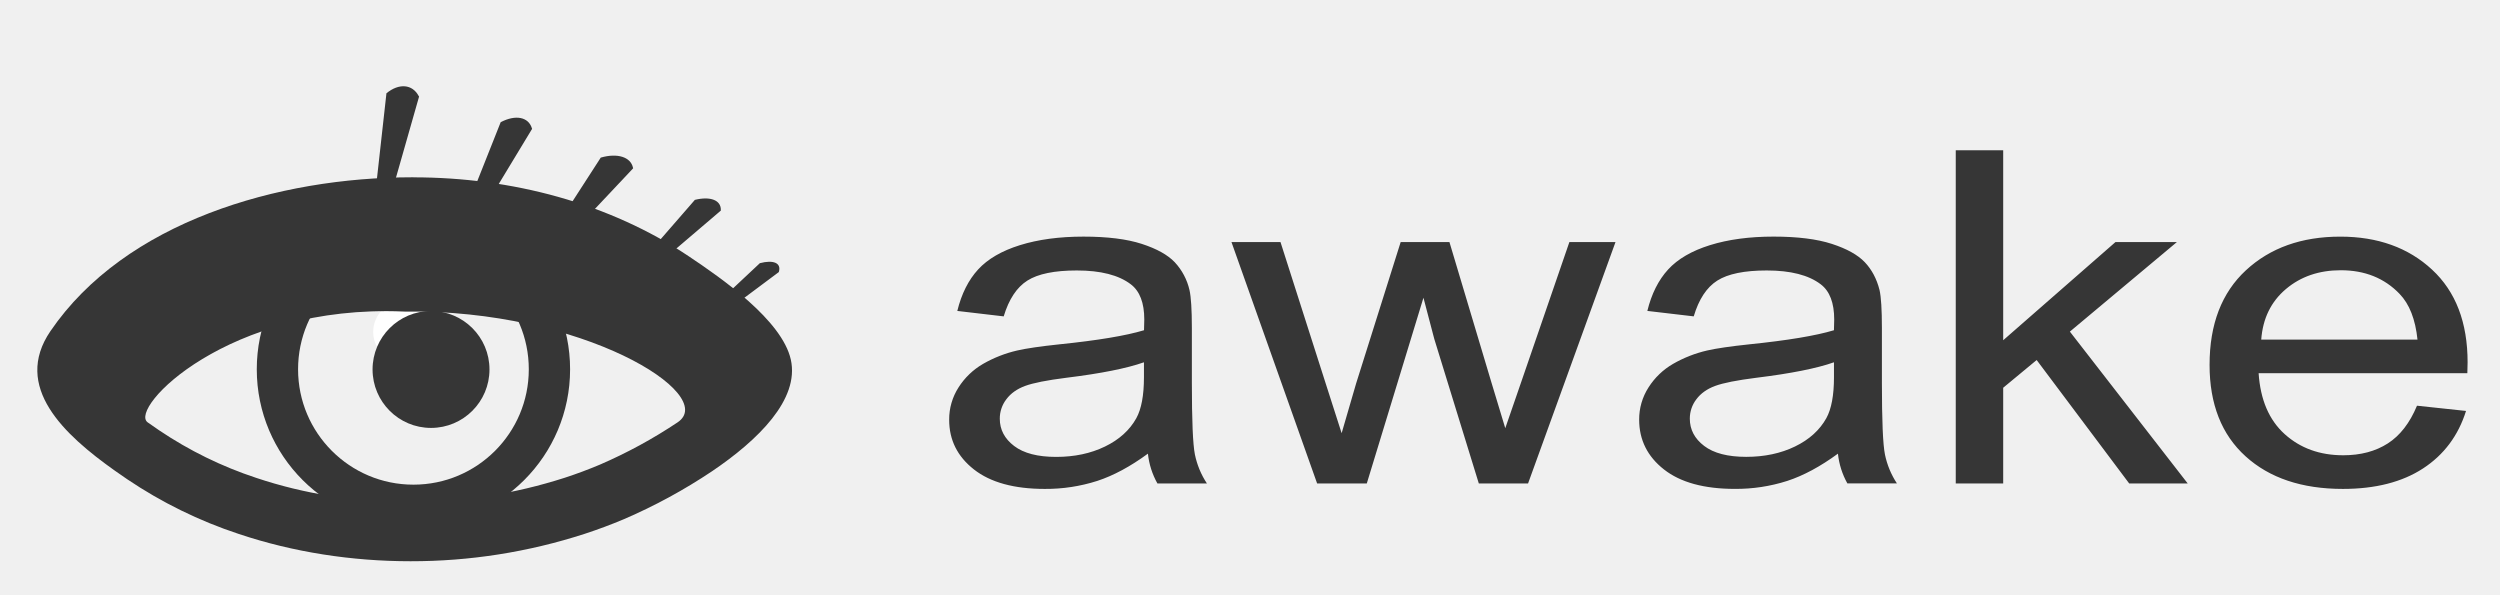
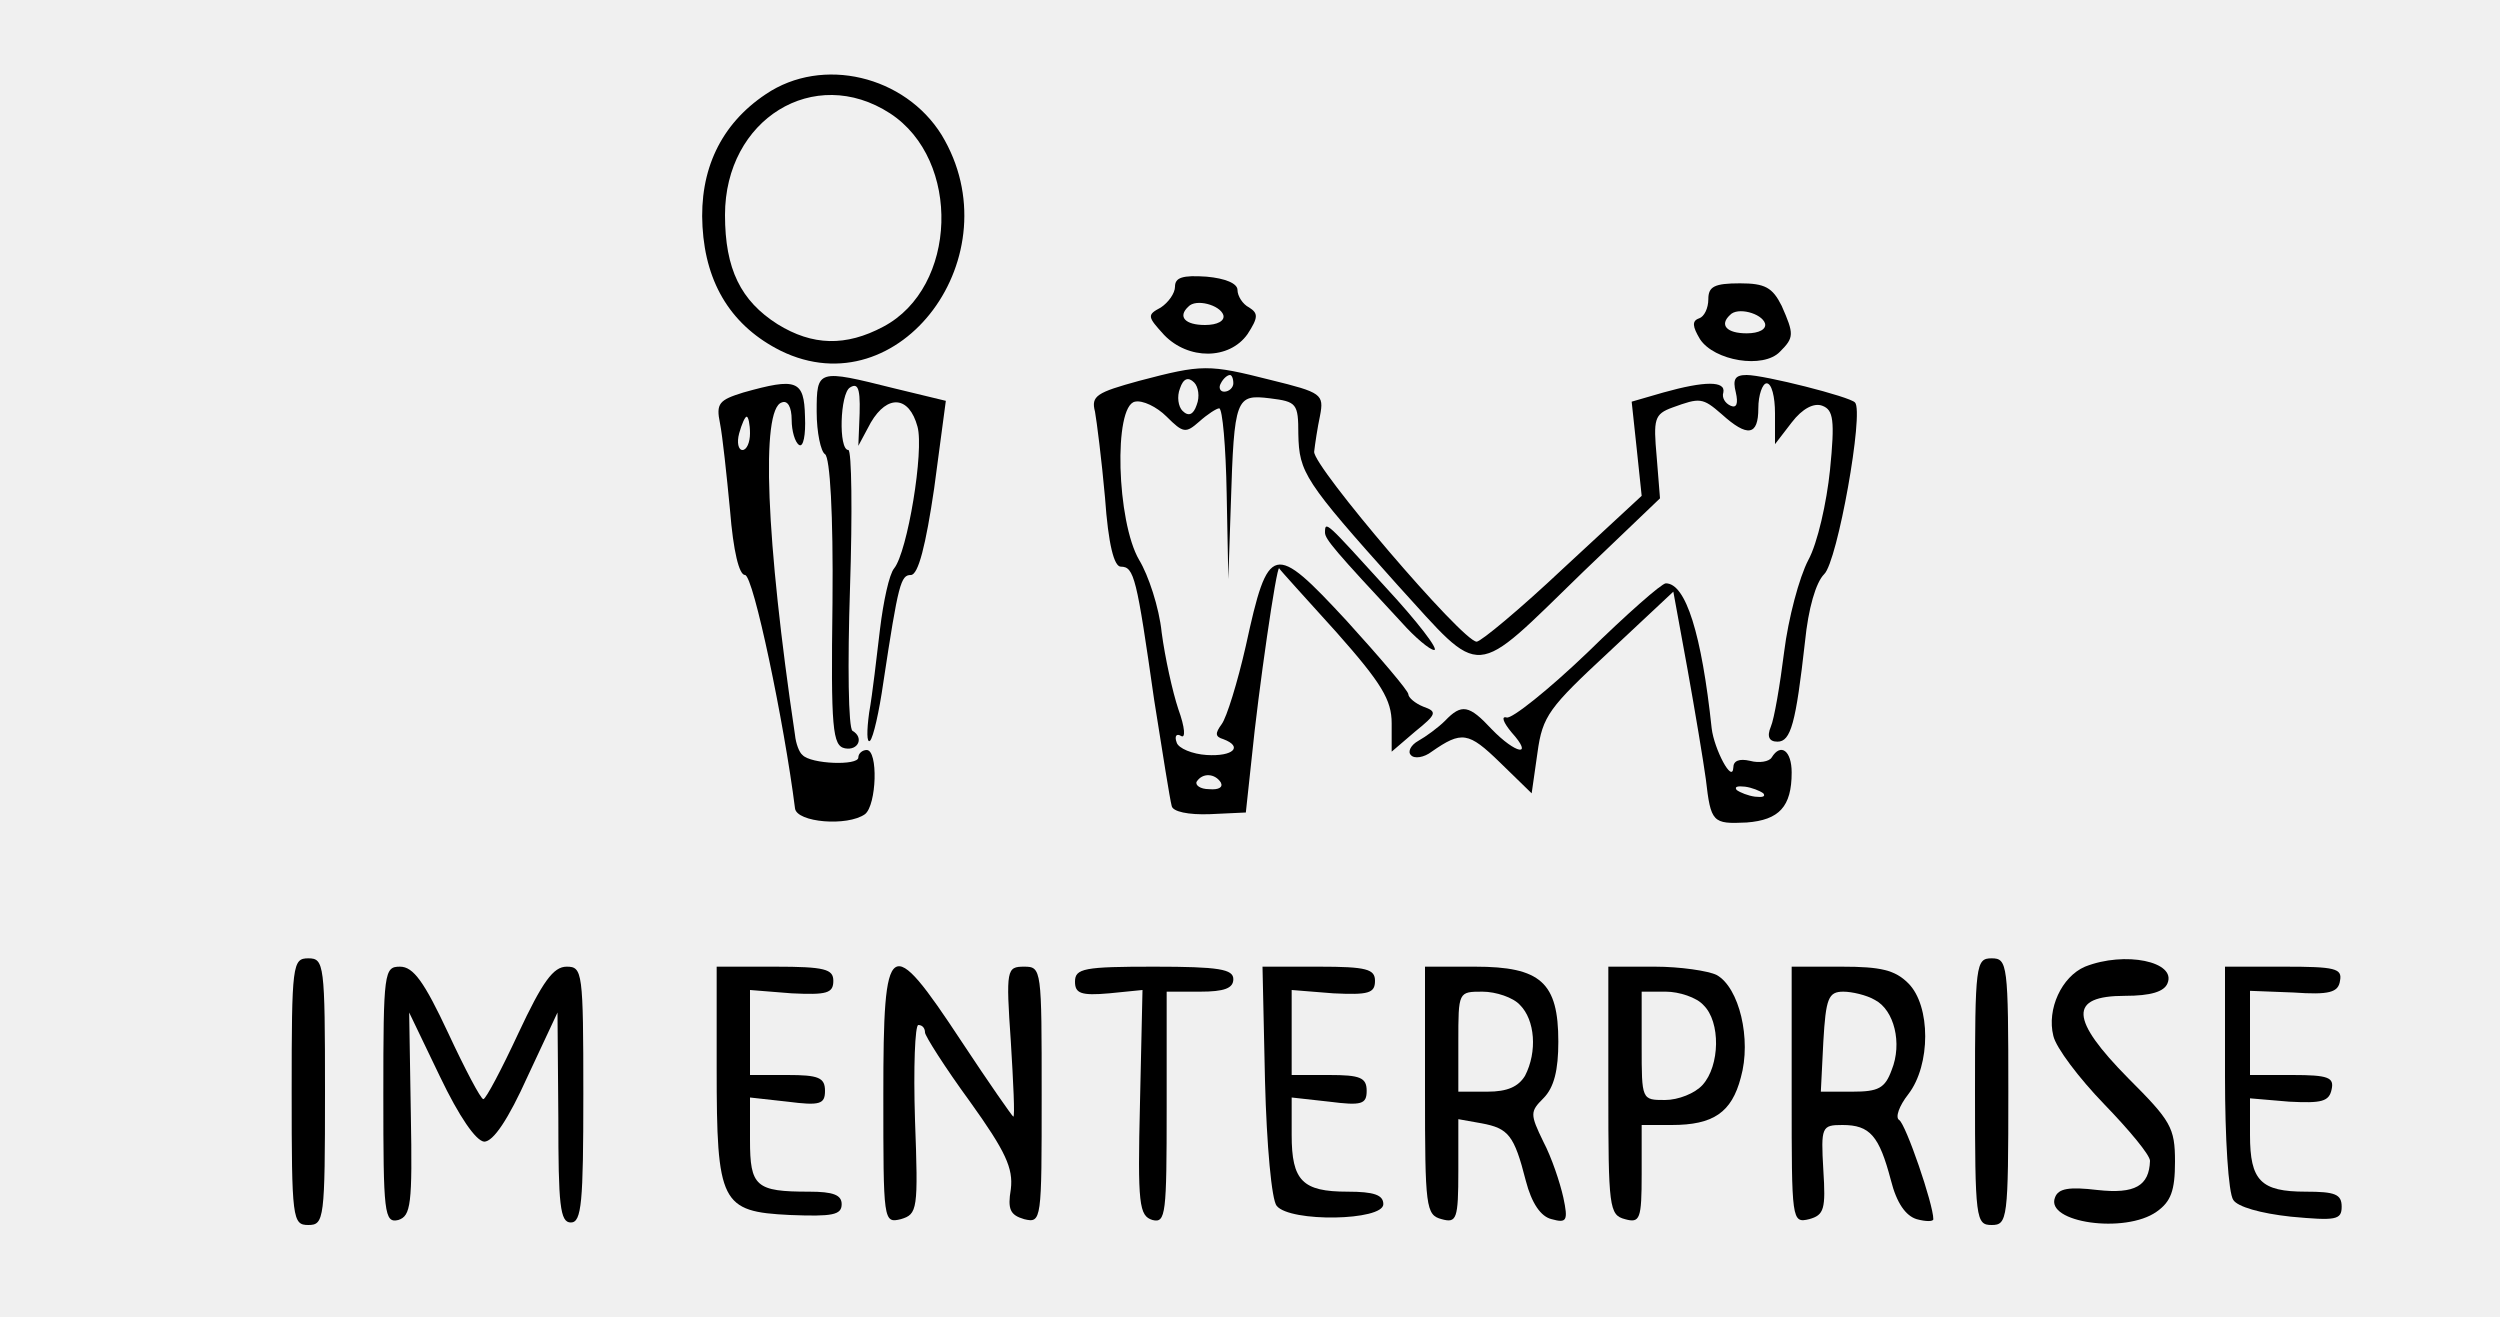
- <svg xmlns="http://www.w3.org/2000/svg" viewBox="0 0 2030 483">
-   <circle cx="328.32" cy="269.5" r="25.29" fill="#fff" />
-   <path d="M328.63 253c144.37-2 255.14 67.28 221.65 89.9a396.64 396.64 0 0 1-63.11 34.36c-9.31 3.93-18.92 7.52-28.61 10.68a411 411 0 0 1-126.22 19.78c-43.44 0-85.26-6.62-124.29-19.69a321 321 0 0 1-78.77-38.58 586.35 586.35 0 0 1-9.36-6.49c-15.84-11.23 65.08-96 207.65-90m8.06-109h-1.06c-108.74 0-233 36.16-293.6 124.9C10 314.2 52.29 353.14 93.16 382.12c3.39 2.4 6.77 4.74 10.1 7a368.89 368.89 0 0 0 90.55 44.43c44.41 14.87 92 22.18 139.53 22.18a456.21 456.21 0 0 0 141.15-22.17q16.49-5.38 32.33-12.07a445 445 0 0 0 71.33-38.82c37.52-25.34 71.17-58.4 64-90.66C635 260 586 226 559.48 208.24 494.84 164.93 415.47 144 335.63 144z" fill="#363636" />
-   <circle cx="349.99" cy="300" r="47.47" fill="#363636" />
-   <circle cx="335.71" cy="299.87" r="110.44" fill="none" stroke="#363636" stroke-miterlimit="10" stroke-width="33.535" />
-   <path d="M932.1 368.37q-21.4 15.69-41.19 22.15a136.37 136.37 0 0 1-42.49 6.48q-37.42 0-57.57-15.8t-20.12-40.33a47.9 47.9 0 0 1 7.6-26.29 57.89 57.89 0 0 1 19.91-19.1A101.15 101.15 0 0 1 826 284.59q11.34-2.58 34.24-5 46.66-4.78 68.7-11.44c.14-4.55.22-7.44.22-8.67q0-20.3-10.92-28.61-14.76-11.25-43.87-11.25-27.18 0-40.13 8.21T815 256.9l-37.67-4.42q5.13-20.86 16.91-33.68t34-19.75q22.25-6.92 51.57-6.92 29.11 0 47.3 5.9t26.75 14.86a49.29 49.29 0 0 1 12 22.61q1.92 8.49 1.93 30.63v44.29q0 46.33 2.46 58.6a67.46 67.46 0 0 0 9.75 23.53h-40.19a63.21 63.21 0 0 1-7.71-24.18zm-3.21-74.19q-21 7.4-62.92 12.55-23.75 3-33.6 6.65t-15.19 10.79a25.61 25.61 0 0 0-5.35 15.83q0 13.29 11.66 22.15t34.14 8.85q22.25 0 39.59-8.4t25.47-23q6.19-11.25 6.2-33.22zM1069.5 392.55l-69.55-196h39.81l36.16 113.13 13.49 42.07q.85-3.13 11.77-40.41l36.17-114.79h39.59l34 113.68 11.34 37.46 13.06-37.83 39-113.31h37.45l-71 196h-40l-36.17-117.38-8.78-33.4-46 150.78zM1492.4 368.37q-21.4 15.69-41.2 22.15a136.3 136.3 0 0 1-42.48 6.46q-37.46 0-57.57-15.78T1331 340.87a47.82 47.82 0 0 1 7.6-26.29 57.86 57.86 0 0 1 19.9-19.1 101.35 101.35 0 0 1 27.72-10.89q11.34-2.58 34.24-5 46.66-4.78 68.7-11.44c.14-4.55.22-7.44.22-8.67q0-20.3-10.92-28.61-14.76-11.25-43.87-11.25-27.18 0-40.13 8.21t-19.15 29.06l-37.67-4.42q5.13-20.86 16.91-33.68t34-19.75q22.26-6.92 51.58-6.92 29.1 0 47.3 5.9t26.75 14.86q8.57 9 12 22.61 1.92 8.49 1.92 30.63v44.29q0 46.33 2.47 58.6a67.46 67.46 0 0 0 9.73 23.53h-40.23a63 63 0 0 1-7.67-24.17zm-3.21-74.19q-21 7.4-62.92 12.55-23.76 3-33.6 6.65t-15.19 10.79a25.61 25.61 0 0 0-5.35 15.78q0 13.29 11.66 22.15t34.13 8.86q22.26 0 39.6-8.4t25.47-23q6.19-11.25 6.2-33.22zM1588.07 392.55V122h38.52v154.28l91.17-79.72h49.87l-86.89 72.71 95.67 123.28h-47.52l-75.12-100.21-27.18 22.51v77.7zM1962.6 329.43l39.81 4.25q-9.42 30.07-34.89 46.69T1902.46 397q-49.86 0-79.08-26.49t-29.21-74.28q0-49.45 29.53-76.77t76.62-27.31q45.59 0 74.48 26.76t28.89 75.29c0 2-.07 4.93-.21 8.86H1834q2.13 32.29 21.18 49.46t47.52 17.16q21.18 0 36.16-9.59t23.74-30.66zm-126.48-53.7H1963q-2.57-24.74-14.55-37.1-18.42-19.19-47.73-19.19-26.54 0-44.62 15.32t-19.98 40.97zM632.37 220.94l-67.79 50.6c-4.05 3-10 .72-6.56-2.53l59-55.33h.05c11.06-2.9 17.41-.06 15.41 6.89zM585.32 171l-66.53 56.74c-4 3.39-12 .6-8.81-3.07l54.27-62.4h.06c12.57-3.09 21.24.33 21 8.29zM514.11 136.67l-60.92 64.71c-3.64 3.87-13.51 1.11-10.84-3l45.48-70.43h.07c13.5-3.87 24.27-.46 26.1 8.27zM432.06 104.63l-48.19 79.63c-2.87 4.76-12.38 3.29-10.44-1.61l33.14-83.47h.06c12-6.28 22.44-4.24 25.26 4.95zM340.29 78.41l-26.35 92.47c-1.57 5.53-11.31 5.14-10.69-.42l10.54-94.72c10.17-8.34 21-7.45 26.15 2.16z" fill="#363636" />
+ <svg xmlns="http://www.w3.org/2000/svg" version="1.0" width="300pt" height="158pt" viewBox="0 0 300 158" preserveAspectRatio="xMidYMid meet">
+   <g transform="translate(0,158) scale(0.1,-0.1)" fill="#000000" stroke="none">
+     <path d="M919 1467 c-54 -36 -80 -91 -76 -159 4 -70 36 -120 94 -149 143 -70 280 115 193 259 -44 71 -143 95 -211 49z m149 -23 c86 -56 81 -209 -8 -256 -45 -24 -85 -23 -127 3 -44 28 -63 66 -63 131 0 115 107 181 198 122z" />
+     <path d="M1410 1236 c0 -8 -8 -19 -17 -25 -17 -9 -16 -11 4 -33 29 -30 78 -30 100 1 13 20 13 25 2 32 -8 4 -14 14 -14 21 0 8 -15 14 -37 16 -29 2 -38 -1 -38 -12z m58 -34 c2 -7 -7 -12 -22 -12 -24 0 -33 10 -20 22 9 10 38 2 42 -10z" />
+     <path d="M2050 1221 c0 -11 -5 -21 -11 -23 -9 -3 -8 -10 1 -25 17 -26 76 -36 96 -15 17 17 17 21 2 55 -11 22 -20 27 -50 27 -31 0 -38 -4 -38 -19z m68 -29 c2 -7 -7 -12 -22 -12 -24 0 -33 10 -20 22 9 10 38 2 42 -10z" />
+     <path d="M1367 1123 c-51 -14 -58 -18 -53 -37 2 -11 8 -58 12 -103 4 -57 11 -83 19 -83 16 0 19 -13 40 -160 10 -63 19 -120 21 -127 1 -7 20 -11 46 -10 l43 2 7 65 c8 81 30 232 33 228 1 -2 32 -36 69 -77 54 -61 66 -81 66 -109 l0 -34 28 24 c26 21 27 24 10 30 -10 4 -18 11 -18 15 0 4 -34 44 -74 88 -88 95 -94 94 -121 -30 -10 -44 -23 -86 -29 -94 -8 -11 -8 -15 2 -18 24 -9 12 -21 -20 -19 -17 1 -34 8 -36 15 -3 8 0 11 5 8 6 -4 5 10 -3 32 -7 21 -16 62 -20 92 -3 30 -16 69 -27 87 -27 46 -31 185 -5 190 9 2 26 -6 38 -18 20 -20 23 -20 39 -6 10 9 21 16 24 16 4 0 8 -46 9 -102 l2 -103 3 90 c4 128 6 132 47 127 32 -4 34 -6 34 -43 1 -46 7 -56 119 -181 104 -114 88 -115 223 16 l92 88 -4 50 c-4 45 -3 51 19 59 33 12 36 12 59 -8 31 -28 44 -26 44 7 0 16 5 30 10 30 6 0 10 -16 10 -36 l0 -37 20 26 c13 17 27 24 37 20 13 -5 15 -17 9 -77 -4 -39 -15 -88 -26 -108 -11 -21 -24 -70 -29 -110 -5 -40 -12 -81 -16 -90 -5 -12 -2 -18 8 -18 16 0 22 22 33 120 4 40 13 71 23 81 16 15 48 195 37 206 -6 7 -109 33 -130 33 -14 0 -17 -5 -13 -21 3 -13 1 -19 -6 -16 -7 3 -11 10 -9 16 3 14 -22 14 -72 0 l-38 -11 6 -56 6 -57 -94 -87 c-52 -49 -99 -88 -104 -88 -17 0 -197 211 -195 228 1 9 4 29 7 43 5 26 2 28 -59 43 -75 19 -82 19 -158 -1z m69 -29 c-4 -12 -10 -14 -17 -7 -5 5 -7 17 -3 27 4 12 10 14 17 7 5 -5 7 -17 3 -27z m44 26 c0 -5 -5 -10 -11 -10 -5 0 -7 5 -4 10 3 6 8 10 11 10 2 0 4 -4 4 -10z m-15 -479 c3 -6 -3 -9 -14 -8 -11 0 -17 5 -15 9 7 11 22 10 29 -1z" />
+     <path d="M980 1086 c0 -25 5 -48 10 -51 6 -4 10 -71 9 -178 -2 -152 0 -172 15 -175 16 -3 23 13 9 21 -5 3 -6 80 -3 171 3 91 2 166 -2 166 -12 0 -10 68 2 75 11 7 13 -4 11 -45 l-1 -25 15 28 c20 34 46 32 56 -5 8 -29 -12 -150 -28 -170 -6 -7 -13 -40 -17 -73 -4 -33 -9 -78 -13 -100 -3 -22 -3 -37 1 -34 4 4 11 35 16 70 18 119 21 129 33 129 9 0 18 36 28 104 l14 105 -62 15 c-92 23 -93 23 -93 -28z" />
+     <path d="M892 1109 c-29 -9 -33 -13 -28 -37 3 -15 8 -62 12 -104 4 -50 11 -78 18 -78 10 0 47 -177 60 -280 2 -17 63 -22 84 -7 14 11 16 77 2 77 -5 0 -10 -4 -10 -9 0 -10 -57 -8 -67 3 -4 3 -8 14 -9 24 -35 235 -41 391 -16 399 7 3 12 -5 12 -21 0 -13 4 -27 9 -30 5 -3 8 12 7 34 -1 44 -10 47 -74 29z m8 -49 c0 -11 -4 -20 -9 -20 -5 0 -7 9 -4 20 3 11 7 20 9 20 2 0 4 -9 4 -20z" />
+     <path d="M1590 941 c0 -8 12 -22 92 -108 16 -18 34 -33 39 -33 6 0 -20 34 -58 75 -71 78 -73 81 -73 66z" />
+     <path d="M1905 797 c-47 -45 -91 -80 -97 -78 -7 2 -4 -6 6 -18 27 -30 5 -26 -24 4 -27 29 -36 31 -56 10 -8 -8 -23 -19 -32 -24 -9 -5 -13 -13 -9 -17 4 -5 16 -3 25 4 36 25 44 24 82 -13 l38 -37 7 49 c6 44 14 54 85 120 l78 73 17 -93 c9 -50 19 -110 22 -132 6 -52 8 -54 49 -52 39 3 54 19 54 60 0 26 -13 36 -24 18 -3 -5 -15 -7 -26 -4 -13 3 -20 0 -20 -8 -1 -20 -23 22 -26 47 -12 113 -31 174 -55 174 -5 0 -47 -37 -94 -83z m211 -169 c3 -4 -1 -5 -10 -4 -8 1 -18 5 -22 8 -3 4 1 5 10 4 8 -1 18 -5 22 -8z" />
+     <path d="M350 270 c0 -153 1 -160 20 -160 19 0 20 7 20 160 0 153 -1 160 -20 160 -19 0 -20 -7 -20 -160z" />
+     <path d="M2370 270 c0 -153 1 -160 20 -160 19 0 20 7 20 160 0 153 -1 160 -20 160 -19 0 -20 -7 -20 -160z" />
+     <path d="M2502 420 c-28 -12 -46 -51 -38 -83 3 -14 31 -51 61 -82 30 -31 55 -61 55 -68 -1 -30 -18 -40 -63 -35 -34 4 -47 2 -51 -9 -12 -30 84 -44 122 -17 17 12 22 25 22 60 0 41 -5 49 -56 100 -70 71 -72 99 -4 99 31 0 47 5 51 15 11 26 -51 39 -99 20z" />
+     <path d="M460 266 c0 -142 1 -154 18 -150 15 5 17 18 15 127 l-2 122 37 -77 c23 -48 43 -77 53 -78 11 0 29 27 52 78 l36 77 1 -126 c0 -105 2 -126 15 -126 13 0 15 24 15 154 0 147 -1 153 -20 153 -16 0 -29 -18 -58 -80 -20 -43 -39 -79 -42 -79 -3 0 -22 36 -42 79 -29 62 -42 80 -58 80 -19 0 -20 -6 -20 -154z" />
+     <path d="M860 298 c0 -162 5 -172 88 -176 51 -2 62 0 62 13 0 11 -10 15 -39 15 -64 0 -71 6 -71 62 l0 51 45 -5 c39 -5 45 -3 45 13 0 16 -8 19 -45 19 l-45 0 0 51 0 51 50 -4 c42 -2 50 0 50 15 0 14 -10 17 -70 17 l-70 0 0 -122z" />
+     <path d="M1060 266 c0 -152 0 -154 21 -149 20 6 21 11 17 119 -2 63 0 114 4 114 5 0 8 -4 8 -9 0 -4 24 -42 54 -83 43 -60 52 -80 49 -105 -4 -24 -1 -31 16 -36 21 -5 21 -2 21 149 0 151 0 154 -21 154 -21 0 -22 -3 -16 -90 3 -49 5 -90 3 -90 -1 0 -29 40 -62 90 -87 132 -94 127 -94 -64z" />
+     <path d="M1290 402 c0 -14 7 -17 41 -14 l40 4 -3 -135 c-3 -123 -1 -136 15 -141 16 -4 17 7 17 135 l0 139 40 0 c29 0 40 4 40 15 0 12 -17 15 -95 15 -84 0 -95 -2 -95 -18z" />
+     <path d="M1518 283 c2 -78 8 -143 14 -150 16 -20 128 -18 128 2 0 11 -11 15 -43 15 -54 0 -67 13 -67 68 l0 45 45 -5 c39 -5 45 -3 45 13 0 16 -8 19 -45 19 l-45 0 0 51 0 51 50 -4 c42 -2 50 0 50 15 0 14 -10 17 -67 17 l-68 0 3 -137z" />
+     <path d="M1710 271 c0 -140 1 -149 20 -154 18 -5 20 0 20 58 l0 62 28 -5 c32 -6 39 -14 53 -69 7 -27 18 -43 31 -46 18 -5 20 -2 14 26 -4 18 -14 48 -24 67 -16 33 -16 36 0 52 13 13 18 34 18 68 0 71 -21 90 -100 90 l-60 0 0 -149z m114 103 c18 -18 21 -56 6 -85 -8 -13 -21 -19 -45 -19 l-35 0 0 60 c0 60 0 60 29 60 16 0 37 -7 45 -16z" />
+     <path d="M1930 271 c0 -140 1 -149 20 -154 18 -5 20 0 20 54 l0 59 36 0 c50 0 72 15 83 57 13 46 -2 108 -29 123 -10 5 -44 10 -74 10 l-56 0 0 -149z m114 103 c21 -20 20 -73 -1 -96 -9 -10 -29 -18 -45 -18 -28 0 -28 0 -28 65 l0 65 29 0 c16 0 37 -7 45 -16z" />
+     <path d="M2150 266 c0 -151 0 -154 21 -149 18 5 20 12 17 59 -3 52 -2 54 23 54 33 0 44 -13 58 -66 7 -28 18 -43 31 -47 11 -3 20 -3 20 0 0 18 -33 114 -41 119 -5 3 0 17 11 31 27 35 27 106 0 133 -16 16 -33 20 -80 20 l-60 0 0 -154z m100 114 c23 -12 33 -52 20 -84 -8 -22 -16 -26 -47 -26 l-38 0 3 60 c3 52 6 60 24 60 10 0 28 -4 38 -10z" />
+     <path d="M2670 288 c0 -73 4 -140 10 -148 5 -8 32 -16 69 -20 54 -5 61 -4 61 12 0 15 -8 18 -43 18 -54 0 -67 13 -67 68 l0 44 47 -4 c39 -2 48 0 51 15 3 14 -4 17 -47 17 l-51 0 0 51 0 50 52 -2 c43 -3 54 0 56 14 3 15 -6 17 -67 17 l-71 0 0 -132z" />
+   </g>
</svg>
